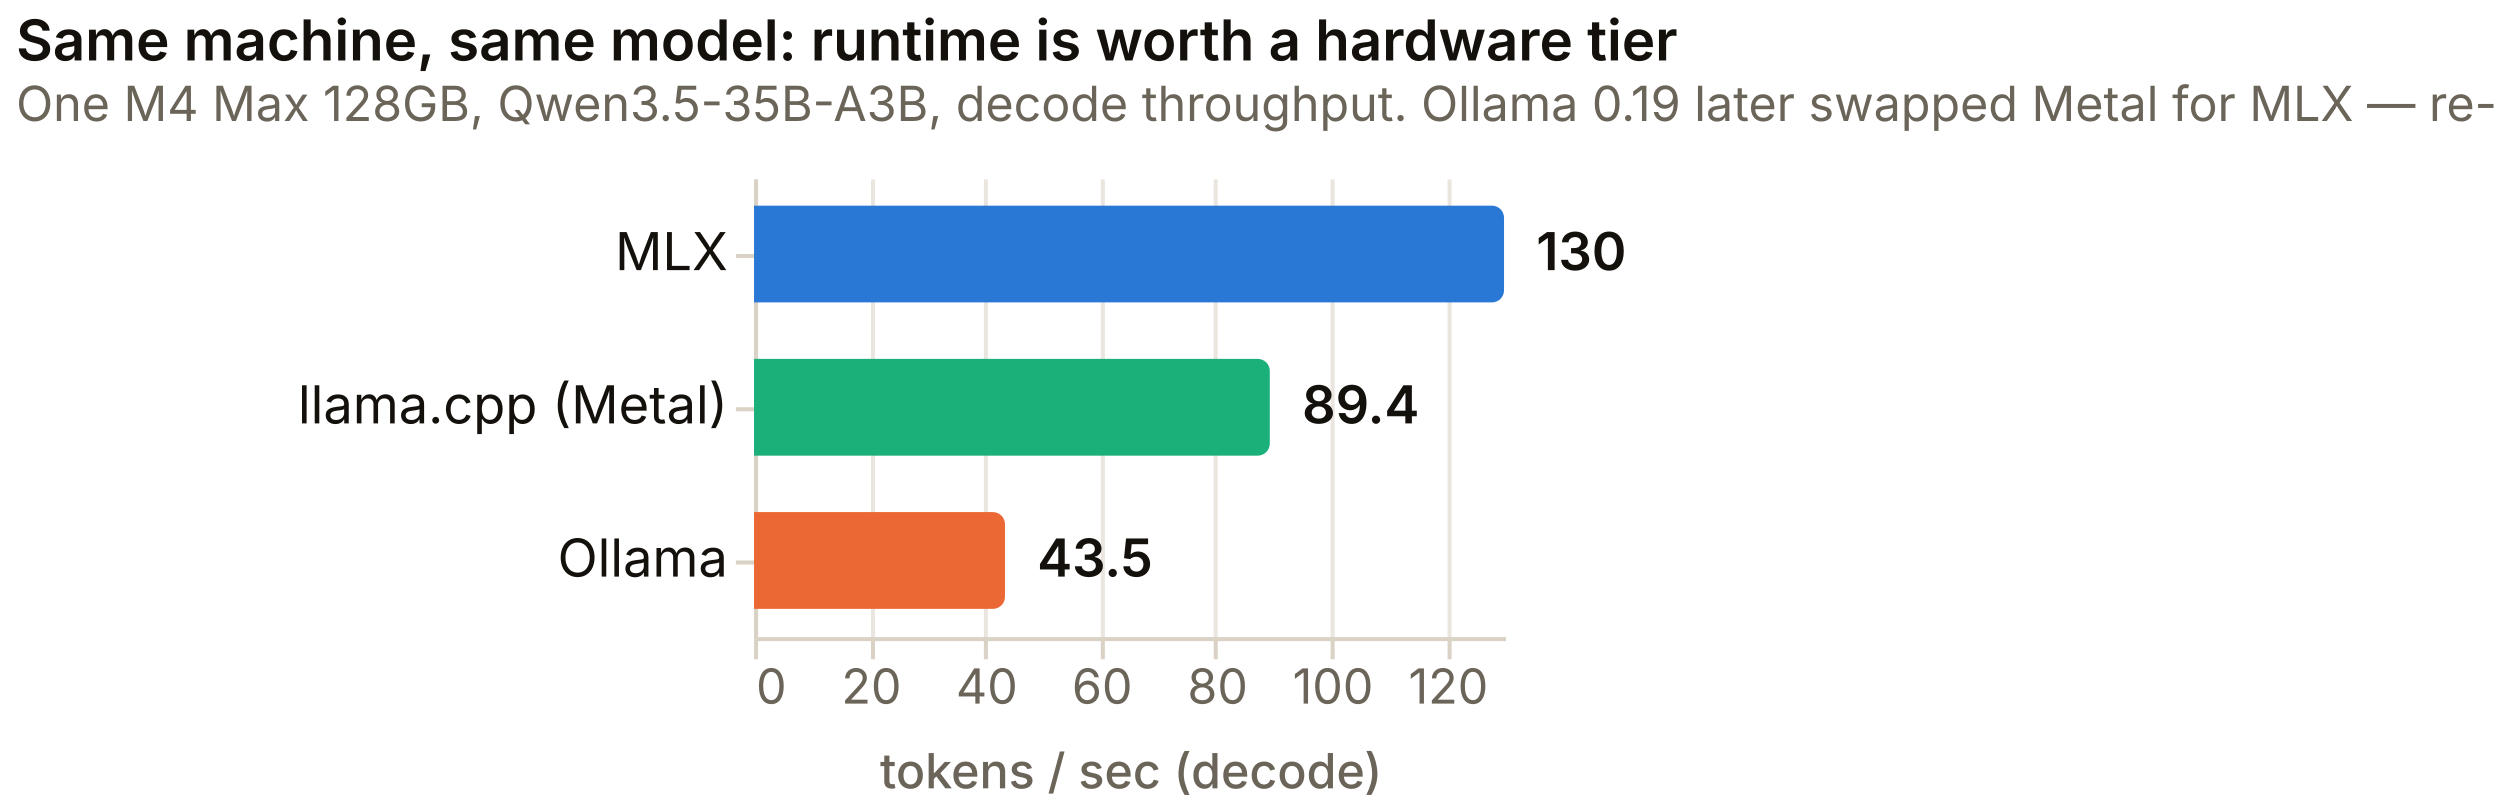
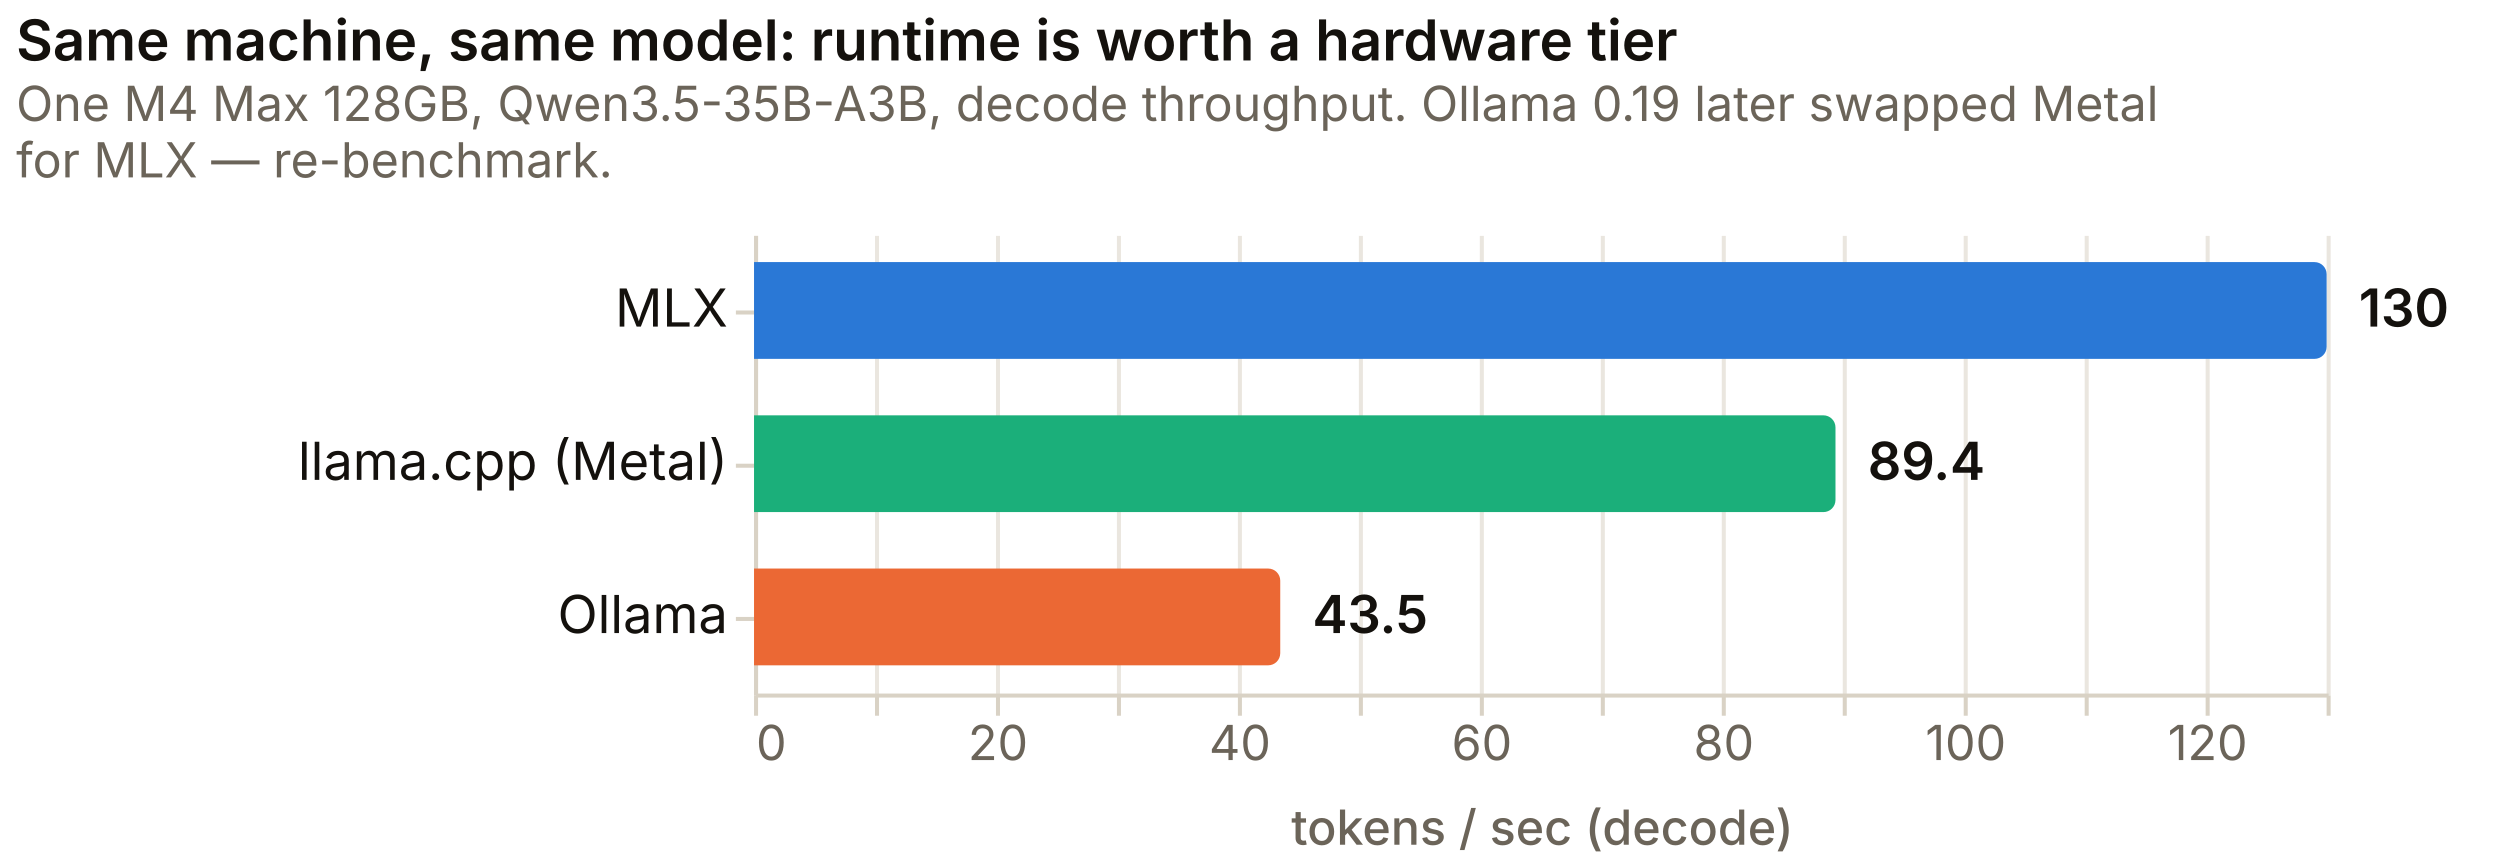
- <svg xmlns="http://www.w3.org/2000/svg" version="1.1" class="marks" width="620" height="201" viewBox="0 0 620 201">
-   <g fill="none" stroke-miterlimit="4" transform="translate(187,44)">
+ <svg xmlns="http://www.w3.org/2000/svg" version="1.1" class="marks" width="620" height="215" viewBox="0 0 620 215">
+   <g fill="none" stroke-miterlimit="4" transform="translate(187,58)">
    <g class="mark-group role-frame root" role="graphics-object" aria-roledescription="group mark container">
      <g transform="translate(0,0)">
-         <path class="background" aria-hidden="true" d="M0,0h186v114h-186Z" />
+         <path class="background" aria-hidden="true" d="M0,0h390v114h-390Z" />
        <g>
          <g class="mark-group role-axis" aria-hidden="true">
            <g transform="translate(0.5,114.5)">
              <path class="background" aria-hidden="true" d="M0,0h0v0h0Z" pointer-events="none" />
              <g>
                <g class="mark-rule role-axis-grid" pointer-events="none">
                  <line transform="translate(0,0)" x2="0" y2="-114" stroke="#d9d2c5" stroke-opacity="0.55" stroke-width="1" opacity="1" />
-                   <line transform="translate(29,0)" x2="0" y2="-114" stroke="#d9d2c5" stroke-opacity="0.55" stroke-width="1" opacity="1" />
-                   <line transform="translate(57,0)" x2="0" y2="-114" stroke="#d9d2c5" stroke-opacity="0.55" stroke-width="1" opacity="1" />
-                   <line transform="translate(86,0)" x2="0" y2="-114" stroke="#d9d2c5" stroke-opacity="0.55" stroke-width="1" opacity="1" />
-                   <line transform="translate(114,0)" x2="0" y2="-114" stroke="#d9d2c5" stroke-opacity="0.55" stroke-width="1" opacity="1" />
-                   <line transform="translate(143,0)" x2="0" y2="-114" stroke="#d9d2c5" stroke-opacity="0.55" stroke-width="1" opacity="1" />
-                   <line transform="translate(172,0)" x2="0" y2="-114" stroke="#d9d2c5" stroke-opacity="0.55" stroke-width="1" opacity="1" />
+                   <line transform="translate(30,0)" x2="0" y2="-114" stroke="#d9d2c5" stroke-opacity="0.55" stroke-width="1" opacity="1" />
+                   <line transform="translate(60,0)" x2="0" y2="-114" stroke="#d9d2c5" stroke-opacity="0.55" stroke-width="1" opacity="1" />
+                   <line transform="translate(90,0)" x2="0" y2="-114" stroke="#d9d2c5" stroke-opacity="0.55" stroke-width="1" opacity="1" />
+                   <line transform="translate(120,0)" x2="0" y2="-114" stroke="#d9d2c5" stroke-opacity="0.55" stroke-width="1" opacity="1" />
+                   <line transform="translate(150,0)" x2="0" y2="-114" stroke="#d9d2c5" stroke-opacity="0.55" stroke-width="1" opacity="1" />
+                   <line transform="translate(180,0)" x2="0" y2="-114" stroke="#d9d2c5" stroke-opacity="0.55" stroke-width="1" opacity="1" />
+                   <line transform="translate(210,0)" x2="0" y2="-114" stroke="#d9d2c5" stroke-opacity="0.55" stroke-width="1" opacity="1" />
+                   <line transform="translate(240,0)" x2="0" y2="-114" stroke="#d9d2c5" stroke-opacity="0.55" stroke-width="1" opacity="1" />
+                   <line transform="translate(270,0)" x2="0" y2="-114" stroke="#d9d2c5" stroke-opacity="0.55" stroke-width="1" opacity="1" />
+                   <line transform="translate(300,0)" x2="0" y2="-114" stroke="#d9d2c5" stroke-opacity="0.55" stroke-width="1" opacity="1" />
+                   <line transform="translate(330,0)" x2="0" y2="-114" stroke="#d9d2c5" stroke-opacity="0.55" stroke-width="1" opacity="1" />
+                   <line transform="translate(360,0)" x2="0" y2="-114" stroke="#d9d2c5" stroke-opacity="0.55" stroke-width="1" opacity="1" />
+                   <line transform="translate(390,0)" x2="0" y2="-114" stroke="#d9d2c5" stroke-opacity="0.55" stroke-width="1" opacity="1" />
                </g>
              </g>
              <path class="foreground" aria-hidden="true" d="" pointer-events="none" display="none" />
            </g>
          </g>
          <g class="mark-group role-axis" role="graphics-symbol" aria-roledescription="axis" aria-label="X-axis titled 'tokens / sec (decode)' for a linear scale with values from 0 to 130">
            <g transform="translate(0.5,114.5)">
              <path class="background" aria-hidden="true" d="M0,0h0v0h0Z" pointer-events="none" />
              <g>
                <g class="mark-rule role-axis-tick" pointer-events="none">
                  <line transform="translate(0,0)" x2="0" y2="5" stroke="#d9d2c5" stroke-width="1" opacity="1" />
-                   <line transform="translate(29,0)" x2="0" y2="5" stroke="#d9d2c5" stroke-width="1" opacity="1" />
-                   <line transform="translate(57,0)" x2="0" y2="5" stroke="#d9d2c5" stroke-width="1" opacity="1" />
-                   <line transform="translate(86,0)" x2="0" y2="5" stroke="#d9d2c5" stroke-width="1" opacity="1" />
-                   <line transform="translate(114,0)" x2="0" y2="5" stroke="#d9d2c5" stroke-width="1" opacity="1" />
-                   <line transform="translate(143,0)" x2="0" y2="5" stroke="#d9d2c5" stroke-width="1" opacity="1" />
-                   <line transform="translate(172,0)" x2="0" y2="5" stroke="#d9d2c5" stroke-width="1" opacity="1" />
+                   <line transform="translate(30,0)" x2="0" y2="5" stroke="#d9d2c5" stroke-width="1" opacity="1" />
+                   <line transform="translate(60,0)" x2="0" y2="5" stroke="#d9d2c5" stroke-width="1" opacity="1" />
+                   <line transform="translate(90,0)" x2="0" y2="5" stroke="#d9d2c5" stroke-width="1" opacity="1" />
+                   <line transform="translate(120,0)" x2="0" y2="5" stroke="#d9d2c5" stroke-width="1" opacity="1" />
+                   <line transform="translate(150,0)" x2="0" y2="5" stroke="#d9d2c5" stroke-width="1" opacity="1" />
+                   <line transform="translate(180,0)" x2="0" y2="5" stroke="#d9d2c5" stroke-width="1" opacity="1" />
+                   <line transform="translate(210,0)" x2="0" y2="5" stroke="#d9d2c5" stroke-width="1" opacity="1" />
+                   <line transform="translate(240,0)" x2="0" y2="5" stroke="#d9d2c5" stroke-width="1" opacity="1" />
+                   <line transform="translate(270,0)" x2="0" y2="5" stroke="#d9d2c5" stroke-width="1" opacity="1" />
+                   <line transform="translate(300,0)" x2="0" y2="5" stroke="#d9d2c5" stroke-width="1" opacity="1" />
+                   <line transform="translate(330,0)" x2="0" y2="5" stroke="#d9d2c5" stroke-width="1" opacity="1" />
+                   <line transform="translate(360,0)" x2="0" y2="5" stroke="#d9d2c5" stroke-width="1" opacity="1" />
+                   <line transform="translate(390,0)" x2="0" y2="5" stroke="#d9d2c5" stroke-width="1" opacity="1" />
                </g>
                <g class="mark-text role-axis-label" pointer-events="none">
                  <text text-anchor="start" transform="translate(0,16)" font-family="ui-sans-serif, system-ui, -apple-system, 'Segoe UI', Inter, Helvetica, Arial, sans-serif" font-size="12px" fill="#6b6459" opacity="1">0</text>
-                   <text text-anchor="middle" transform="translate(28.61538,16)" font-family="ui-sans-serif, system-ui, -apple-system, 'Segoe UI', Inter, Helvetica, Arial, sans-serif" font-size="12px" fill="#6b6459" opacity="1">20</text>
-                   <text text-anchor="middle" transform="translate(57.23077,16)" font-family="ui-sans-serif, system-ui, -apple-system, 'Segoe UI', Inter, Helvetica, Arial, sans-serif" font-size="12px" fill="#6b6459" opacity="1">40</text>
-                   <text text-anchor="middle" transform="translate(85.84615,16)" font-family="ui-sans-serif, system-ui, -apple-system, 'Segoe UI', Inter, Helvetica, Arial, sans-serif" font-size="12px" fill="#6b6459" opacity="1">60</text>
-                   <text text-anchor="middle" transform="translate(114.4615,16)" font-family="ui-sans-serif, system-ui, -apple-system, 'Segoe UI', Inter, Helvetica, Arial, sans-serif" font-size="12px" fill="#6b6459" opacity="1">80</text>
-                   <text text-anchor="middle" transform="translate(143.0769,16)" font-family="ui-sans-serif, system-ui, -apple-system, 'Segoe UI', Inter, Helvetica, Arial, sans-serif" font-size="12px" fill="#6b6459" opacity="1">100</text>
-                   <text text-anchor="middle" transform="translate(171.6923,16)" font-family="ui-sans-serif, system-ui, -apple-system, 'Segoe UI', Inter, Helvetica, Arial, sans-serif" font-size="12px" fill="#6b6459" opacity="1">120</text>
+                   <text text-anchor="middle" transform="translate(30,16)" font-family="ui-sans-serif, system-ui, -apple-system, 'Segoe UI', Inter, Helvetica, Arial, sans-serif" font-size="12px" fill="#6b6459" opacity="0">10</text>
+                   <text text-anchor="middle" transform="translate(60,16)" font-family="ui-sans-serif, system-ui, -apple-system, 'Segoe UI', Inter, Helvetica, Arial, sans-serif" font-size="12px" fill="#6b6459" opacity="1">20</text>
+                   <text text-anchor="middle" transform="translate(90,16)" font-family="ui-sans-serif, system-ui, -apple-system, 'Segoe UI', Inter, Helvetica, Arial, sans-serif" font-size="12px" fill="#6b6459" opacity="0">30</text>
+                   <text text-anchor="middle" transform="translate(120,16)" font-family="ui-sans-serif, system-ui, -apple-system, 'Segoe UI', Inter, Helvetica, Arial, sans-serif" font-size="12px" fill="#6b6459" opacity="1">40</text>
+                   <text text-anchor="middle" transform="translate(150,16)" font-family="ui-sans-serif, system-ui, -apple-system, 'Segoe UI', Inter, Helvetica, Arial, sans-serif" font-size="12px" fill="#6b6459" opacity="0">50</text>
+                   <text text-anchor="middle" transform="translate(180,16)" font-family="ui-sans-serif, system-ui, -apple-system, 'Segoe UI', Inter, Helvetica, Arial, sans-serif" font-size="12px" fill="#6b6459" opacity="1">60</text>
+                   <text text-anchor="middle" transform="translate(210,16)" font-family="ui-sans-serif, system-ui, -apple-system, 'Segoe UI', Inter, Helvetica, Arial, sans-serif" font-size="12px" fill="#6b6459" opacity="0">70</text>
+                   <text text-anchor="middle" transform="translate(240,16)" font-family="ui-sans-serif, system-ui, -apple-system, 'Segoe UI', Inter, Helvetica, Arial, sans-serif" font-size="12px" fill="#6b6459" opacity="1">80</text>
+                   <text text-anchor="middle" transform="translate(270,16)" font-family="ui-sans-serif, system-ui, -apple-system, 'Segoe UI', Inter, Helvetica, Arial, sans-serif" font-size="12px" fill="#6b6459" opacity="0">90</text>
+                   <text text-anchor="middle" transform="translate(300,16)" font-family="ui-sans-serif, system-ui, -apple-system, 'Segoe UI', Inter, Helvetica, Arial, sans-serif" font-size="12px" fill="#6b6459" opacity="1">100</text>
+                   <text text-anchor="middle" transform="translate(330,16)" font-family="ui-sans-serif, system-ui, -apple-system, 'Segoe UI', Inter, Helvetica, Arial, sans-serif" font-size="12px" fill="#6b6459" opacity="0">110</text>
+                   <text text-anchor="middle" transform="translate(360,16)" font-family="ui-sans-serif, system-ui, -apple-system, 'Segoe UI', Inter, Helvetica, Arial, sans-serif" font-size="12px" fill="#6b6459" opacity="1">120</text>
+                   <text text-anchor="end" transform="translate(390,16)" font-family="ui-sans-serif, system-ui, -apple-system, 'Segoe UI', Inter, Helvetica, Arial, sans-serif" font-size="12px" fill="#6b6459" opacity="0">130</text>
                </g>
                <g class="mark-rule role-axis-domain" pointer-events="none">
-                   <line transform="translate(0,0)" x2="186" y2="0" stroke="#d9d2c5" stroke-width="1" opacity="1" />
+                   <line transform="translate(0,0)" x2="390" y2="0" stroke="#d9d2c5" stroke-width="1" opacity="1" />
                </g>
                <g class="mark-text role-axis-title" pointer-events="none">
-                   <text text-anchor="middle" transform="translate(93,37)" font-family="ui-sans-serif, system-ui, -apple-system, 'Segoe UI', Inter, Helvetica, Arial, sans-serif" font-size="12px" font-weight="500" fill="#6b6459" opacity="1">tokens / sec (decode)</text>
+                   <text text-anchor="middle" transform="translate(195,37)" font-family="ui-sans-serif, system-ui, -apple-system, 'Segoe UI', Inter, Helvetica, Arial, sans-serif" font-size="12px" font-weight="500" fill="#6b6459" opacity="1">tokens / sec (decode)</text>
                </g>
              </g>
              <path class="foreground" aria-hidden="true" d="" pointer-events="none" display="none" />
            </g>
          </g>
          <g class="mark-group role-axis" role="graphics-symbol" aria-roledescription="axis" aria-label="Y-axis for a discrete scale with 3 values: MLX, llama.cpp (Metal), Ollama">
            <g transform="translate(0.5,0.5)">
              <path class="background" aria-hidden="true" d="M0,0h0v0h0Z" pointer-events="none" />
              <g>
                <g class="mark-rule role-axis-tick" pointer-events="none">
                  <line transform="translate(0,19)" x2="-5" y2="0" stroke="#d9d2c5" stroke-width="1" opacity="1" />
                  <line transform="translate(0,57)" x2="-5" y2="0" stroke="#d9d2c5" stroke-width="1" opacity="1" />
                  <line transform="translate(0,95)" x2="-5" y2="0" stroke="#d9d2c5" stroke-width="1" opacity="1" />
                </g>
                <g class="mark-text role-axis-label" pointer-events="none">
                  <text text-anchor="end" transform="translate(-7,22.5)" font-family="ui-sans-serif, system-ui, -apple-system, 'Segoe UI', Inter, Helvetica, Arial, sans-serif" font-size="13px" fill="#14110d" opacity="1">MLX</text>
                  <text text-anchor="end" transform="translate(-7,60.5)" font-family="ui-sans-serif, system-ui, -apple-system, 'Segoe UI', Inter, Helvetica, Arial, sans-serif" font-size="13px" fill="#14110d" opacity="1">llama.cpp (Metal)</text>
                  <text text-anchor="end" transform="translate(-7,98.5)" font-family="ui-sans-serif, system-ui, -apple-system, 'Segoe UI', Inter, Helvetica, Arial, sans-serif" font-size="13px" fill="#14110d" opacity="1">Ollama</text>
                </g>
                <g class="mark-rule role-axis-domain" pointer-events="none">
                  <line transform="translate(0,0)" x2="0" y2="114" stroke="#d9d2c5" stroke-width="1" opacity="1" />
                </g>
              </g>
              <path class="foreground" aria-hidden="true" d="" pointer-events="none" display="none" />
            </g>
          </g>
          <g class="mark-group role-scope" role="graphics-object" aria-roledescription="group mark container">
            <g transform="translate(0,7)">
-               <path class="background" aria-hidden="true" d="M0,0L183,0C184.656,0,186,1.344,186,3L186,21C186,22.656,184.656,24,183,24L0,24C0,24,0,24,0,24L0,0C0,0,0,0,0,0Z" />
+               <path class="background" aria-hidden="true" d="M0,0L387,0C388.656,0,390,1.344,390,3L390,21C390,22.656,388.656,24,387,24L0,24C0,24,0,24,0,24L0,0C0,0,0,0,0,0Z" />
              <g clip-path="url(#clip31)">
                <g class="mark-group role-scope" role="graphics-object" aria-roledescription="group mark container">
                  <g transform="translate(0,0)">
                    <path class="background" aria-hidden="true" d="M0,0h0v24h0Z" />
                    <g>
                      <g class="mark-rect role-mark layer_0_marks" role="graphics-object" aria-roledescription="rect mark container">
-                         <path aria-label="tokens / sec (decode): 130; runtime: MLX" role="graphics-symbol" aria-roledescription="bar" d="M0,0h186v24h-186Z" fill="#2a78d6" />
+                         <path aria-label="tokens / sec (decode): 130; runtime: MLX" role="graphics-symbol" aria-roledescription="bar" d="M0,0h390v24h-390Z" fill="#2a78d6" />
                      </g>
                    </g>
                    <path class="foreground" aria-hidden="true" d="" display="none" />
                  </g>
                </g>
              </g>
              <path class="foreground" aria-hidden="true" d="" display="none" />
            </g>
            <g transform="translate(0,45)">
-               <path class="background" aria-hidden="true" d="M0,0L124.911,0C126.567,0,127.911,1.344,127.911,3L127.911,21C127.911,22.656,126.567,24,124.911,24L0,24C0,24,0,24,0,24L0,0C0,0,0,0,0,0Z" />
+               <path class="background" aria-hidden="true" d="M0,0L265.2,0C266.856,0,268.2,1.344,268.2,3L268.2,21C268.2,22.656,266.856,24,265.2,24L0,24C0,24,0,24,0,24L0,0C0,0,0,0,0,0Z" />
              <g clip-path="url(#clip32)">
                <g class="mark-group role-scope" role="graphics-object" aria-roledescription="group mark container">
                  <g transform="translate(0,0)">
                    <path class="background" aria-hidden="true" d="M0,0h0v24h0Z" />
                    <g>
                      <g class="mark-rect role-mark layer_0_marks" role="graphics-object" aria-roledescription="rect mark container">
-                         <path aria-label="tokens / sec (decode): 89.4; runtime: llama.cpp (Metal)" role="graphics-symbol" aria-roledescription="bar" d="M0,0h127.911v24h-127.911Z" fill="#1baf7a" />
+                         <path aria-label="tokens / sec (decode): 89.4; runtime: llama.cpp (Metal)" role="graphics-symbol" aria-roledescription="bar" d="M0,0h268.2v24h-268.2Z" fill="#1baf7a" />
                      </g>
                    </g>
                    <path class="foreground" aria-hidden="true" d="" display="none" />
                  </g>
                </g>
              </g>
              <path class="foreground" aria-hidden="true" d="" display="none" />
            </g>
            <g transform="translate(0,83)">
-               <path class="background" aria-hidden="true" d="M0,0L59.238,0C60.894,0,62.238,1.344,62.238,3L62.238,21C62.238,22.656,60.894,24,59.238,24L0,24C0,24,0,24,0,24L0,0C0,0,0,0,0,0Z" />
+               <path class="background" aria-hidden="true" d="M0,0L127.5,0C129.156,0,130.5,1.344,130.5,3L130.5,21C130.5,22.656,129.156,24,127.5,24L0,24C0,24,0,24,0,24L0,0C0,0,0,0,0,0Z" />
              <g clip-path="url(#clip33)">
                <g class="mark-group role-scope" role="graphics-object" aria-roledescription="group mark container">
                  <g transform="translate(0,0)">
                    <path class="background" aria-hidden="true" d="M0,0h0v24h0Z" />
                    <g>
                      <g class="mark-rect role-mark layer_0_marks" role="graphics-object" aria-roledescription="rect mark container">
-                         <path aria-label="tokens / sec (decode): 43.5; runtime: Ollama" role="graphics-symbol" aria-roledescription="bar" d="M0,0h62.238v24h-62.238Z" fill="#eb6834" />
+                         <path aria-label="tokens / sec (decode): 43.5; runtime: Ollama" role="graphics-symbol" aria-roledescription="bar" d="M0,0h130.5v24h-130.5Z" fill="#eb6834" />
                      </g>
                    </g>
                    <path class="foreground" aria-hidden="true" d="" display="none" />
                  </g>
                </g>
              </g>
              <path class="foreground" aria-hidden="true" d="" display="none" />
            </g>
          </g>
          <g class="mark-text role-mark layer_1_marks" role="graphics-object" aria-roledescription="text mark container">
-             <text aria-label="tokens / sec (decode): 130; runtime: MLX; v: 130" role="graphics-symbol" aria-roledescription="text mark" text-anchor="start" transform="translate(194,23)" font-family="ui-sans-serif, system-ui, -apple-system, 'Segoe UI', Inter, Helvetica, Arial, sans-serif" font-size="13px" font-weight="600" fill="#14110d">130</text>
-             <text aria-label="tokens / sec (decode): 89.4; runtime: llama.cpp (Metal); v: 89.4" role="graphics-symbol" aria-roledescription="text mark" text-anchor="start" transform="translate(135.9108,61)" font-family="ui-sans-serif, system-ui, -apple-system, 'Segoe UI', Inter, Helvetica, Arial, sans-serif" font-size="13px" font-weight="600" fill="#14110d">89.4</text>
-             <text aria-label="tokens / sec (decode): 43.5; runtime: Ollama; v: 43.5" role="graphics-symbol" aria-roledescription="text mark" text-anchor="start" transform="translate(70.23846,99)" font-family="ui-sans-serif, system-ui, -apple-system, 'Segoe UI', Inter, Helvetica, Arial, sans-serif" font-size="13px" font-weight="600" fill="#14110d">43.5</text>
+             <text aria-label="tokens / sec (decode): 130; runtime: MLX; v: 130" role="graphics-symbol" aria-roledescription="text mark" text-anchor="start" transform="translate(398,23)" font-family="ui-sans-serif, system-ui, -apple-system, 'Segoe UI', Inter, Helvetica, Arial, sans-serif" font-size="13px" font-weight="600" fill="#14110d">130</text>
+             <text aria-label="tokens / sec (decode): 89.4; runtime: llama.cpp (Metal); v: 89.4" role="graphics-symbol" aria-roledescription="text mark" text-anchor="start" transform="translate(276.2,61)" font-family="ui-sans-serif, system-ui, -apple-system, 'Segoe UI', Inter, Helvetica, Arial, sans-serif" font-size="13px" font-weight="600" fill="#14110d">89.4</text>
+             <text aria-label="tokens / sec (decode): 43.5; runtime: Ollama; v: 43.5" role="graphics-symbol" aria-roledescription="text mark" text-anchor="start" transform="translate(138.5,99)" font-family="ui-sans-serif, system-ui, -apple-system, 'Segoe UI', Inter, Helvetica, Arial, sans-serif" font-size="13px" font-weight="600" fill="#14110d">43.5</text>
          </g>
          <g class="mark-group role-title">
-             <g transform="translate(-183,-40)">
+             <g transform="translate(-183,-54)">
              <path class="background" aria-hidden="true" d="M0,0h0v0h0Z" pointer-events="none" />
              <g>
                <g class="mark-text role-title-text" role="graphics-symbol" aria-roledescription="title" aria-label="Title text 'Same machine, same model: runtime is worth a hardware tier'" pointer-events="none">
                  <text text-anchor="start" transform="translate(0,11)" font-family="ui-sans-serif, system-ui, -apple-system, 'Segoe UI', Inter, Helvetica, Arial, sans-serif" font-size="14px" font-weight="600" fill="#14110d" opacity="1">Same machine, same model: runtime is worth a hardware tier</text>
                </g>
                <g class="mark-text role-title-subtitle" role="graphics-symbol" aria-roledescription="subtitle" aria-label="Subtitle text 'One M4 Max 128GB, Qwen3.5-35B-A3B, decode throughput. Ollama 0.19 later swapped Metal for MLX — re-benchmark.'" pointer-events="none">
-                   <text text-anchor="start" transform="translate(0,26)" font-family="ui-sans-serif, system-ui, -apple-system, 'Segoe UI', Inter, Helvetica, Arial, sans-serif" font-size="12px" fill="#6b6459" opacity="1">One M4 Max 128GB, Qwen3.5-35B-A3B, decode throughput. Ollama 0.19 later swapped Metal for MLX — re-benchmark.</text>
+                   <text text-anchor="start" transform="translate(0,26)" font-family="ui-sans-serif, system-ui, -apple-system, 'Segoe UI', Inter, Helvetica, Arial, sans-serif" font-size="12px" fill="#6b6459" opacity="1">
+                     <tspan>One M4 Max 128GB, Qwen3.5-35B-A3B, decode throughput. Ollama 0.19 later swapped Metal</tspan>
+                     <tspan x="0" dy="14">for MLX — re-benchmark.</tspan>
+                   </text>
                </g>
              </g>
              <path class="foreground" aria-hidden="true" d="" pointer-events="none" display="none" />
            </g>
          </g>
        </g>
        <path class="foreground" aria-hidden="true" d="" display="none" />
      </g>
    </g>
  </g>
  <defs>
    <clipPath id="clip31">
-       <path d="M0,0L183,0C184.656,0,186,1.344,186,3L186,21C186,22.656,184.656,24,183,24L0,24C0,24,0,24,0,24L0,0C0,0,0,0,0,0Z" />
+       <path d="M0,0L387,0C388.656,0,390,1.344,390,3L390,21C390,22.656,388.656,24,387,24L0,24C0,24,0,24,0,24L0,0C0,0,0,0,0,0Z" />
    </clipPath>
    <clipPath id="clip32">
-       <path d="M0,0L124.911,0C126.567,0,127.911,1.344,127.911,3L127.911,21C127.911,22.656,126.567,24,124.911,24L0,24C0,24,0,24,0,24L0,0C0,0,0,0,0,0Z" />
+       <path d="M0,0L265.2,0C266.856,0,268.2,1.344,268.2,3L268.2,21C268.2,22.656,266.856,24,265.2,24L0,24C0,24,0,24,0,24L0,0C0,0,0,0,0,0Z" />
    </clipPath>
    <clipPath id="clip33">
-       <path d="M0,0L59.238,0C60.894,0,62.238,1.344,62.238,3L62.238,21C62.238,22.656,60.894,24,59.238,24L0,24C0,24,0,24,0,24L0,0C0,0,0,0,0,0Z" />
+       <path d="M0,0L127.5,0C129.156,0,130.5,1.344,130.5,3L130.5,21C130.5,22.656,129.156,24,127.5,24L0,24C0,24,0,24,0,24L0,0C0,0,0,0,0,0Z" />
    </clipPath>
  </defs>
</svg>
